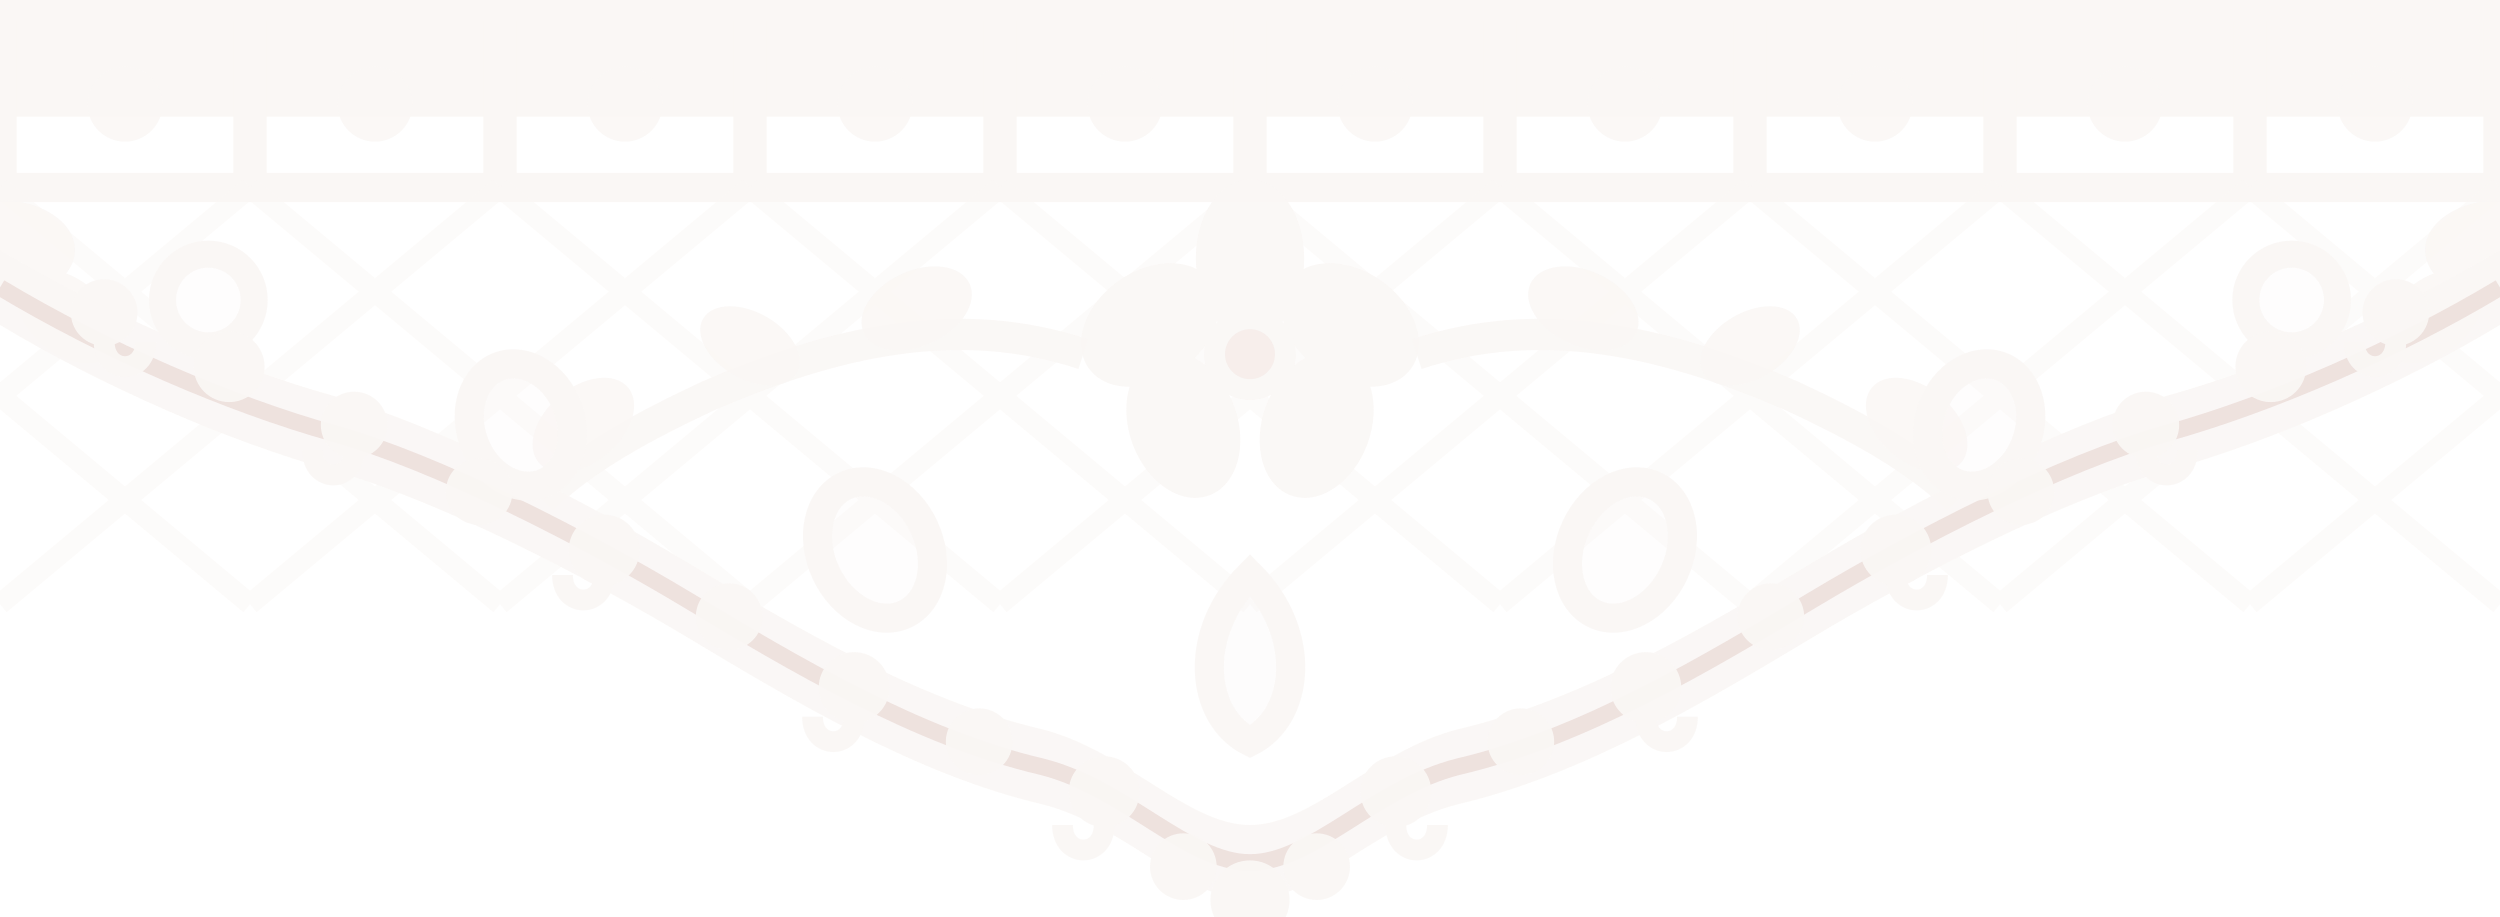
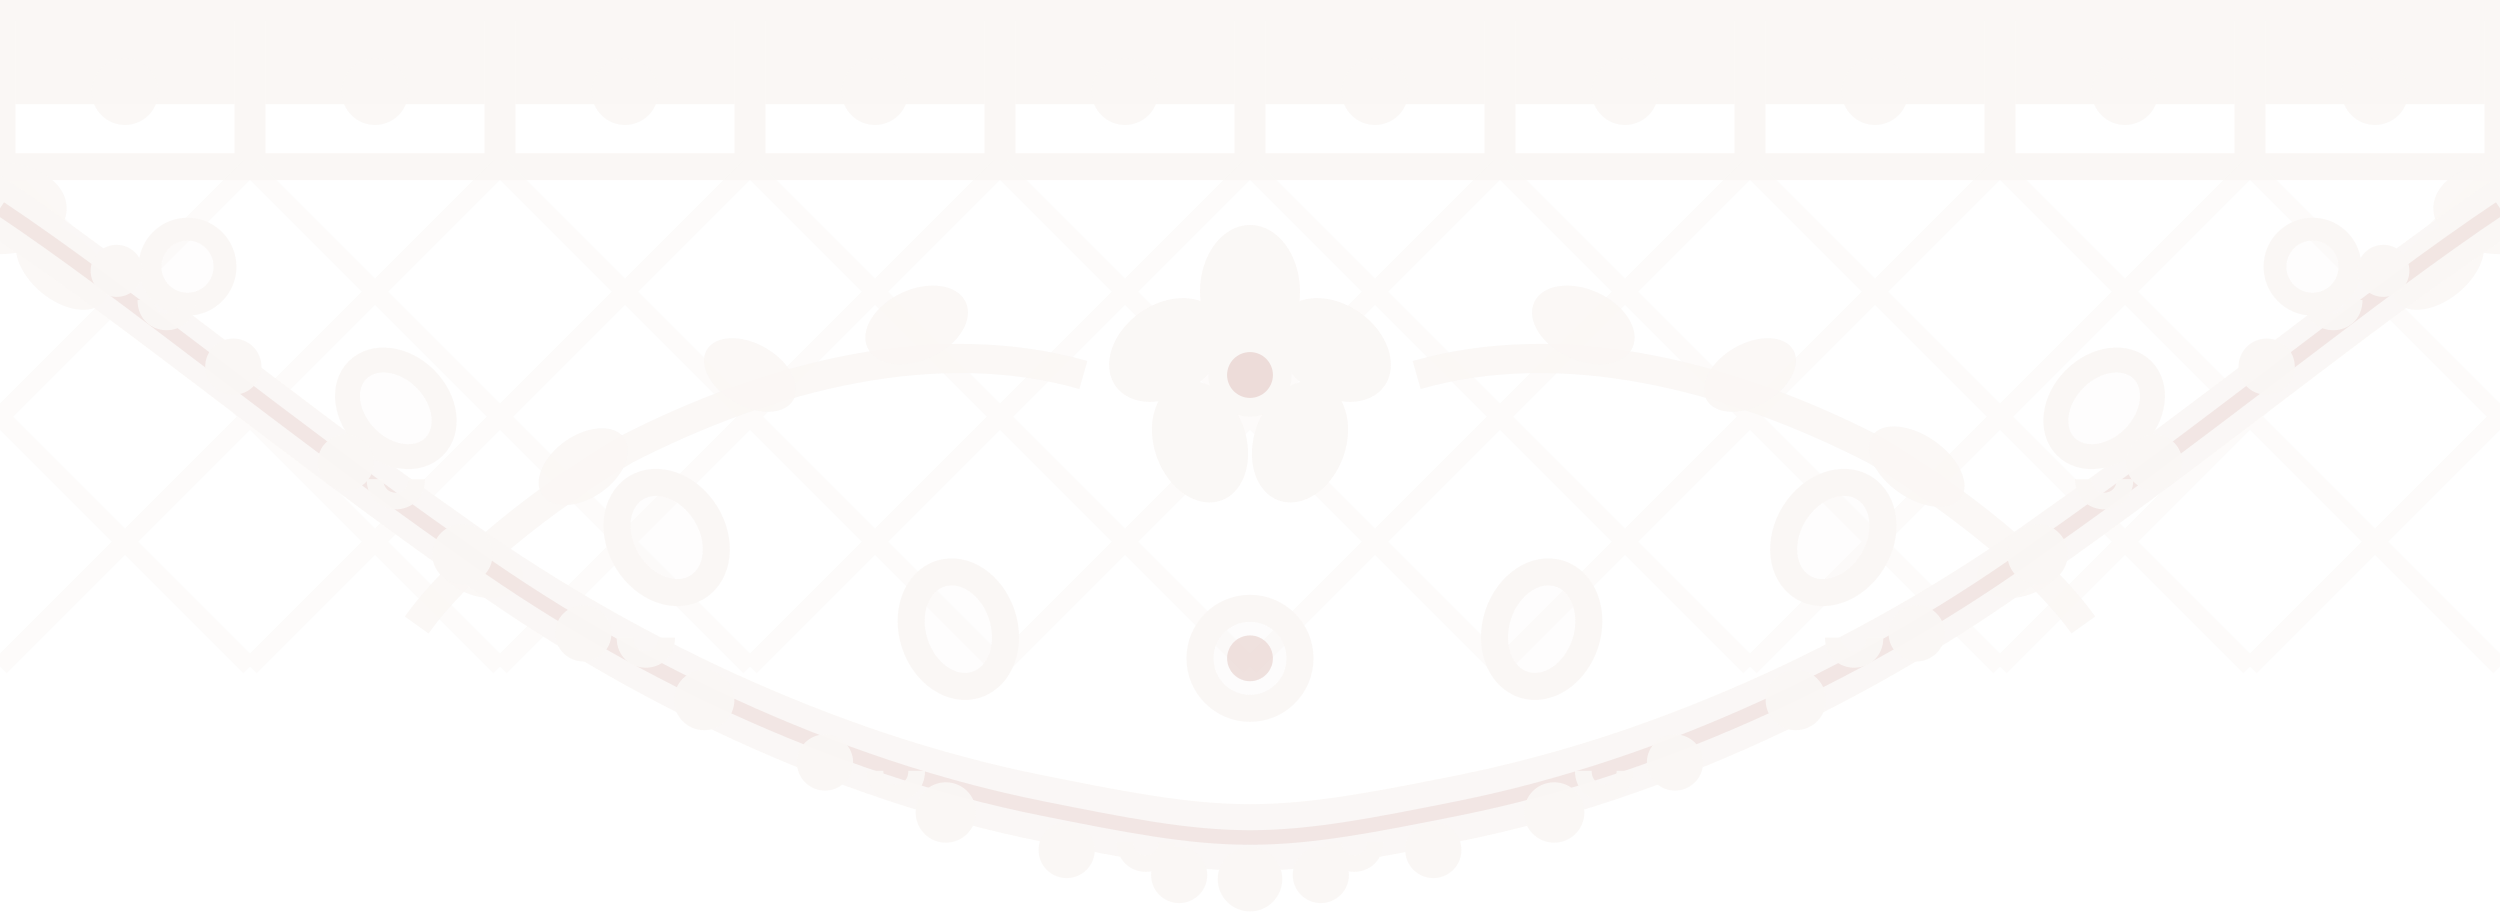
<svg xmlns="http://www.w3.org/2000/svg" width="60" height="22" viewBox="0 0 60 22" fill="none">
-   <path d="M0 0 H60 V2.5 H0 Z" fill="#FAF7F5" />
-   <line x1="0" y1="2.5" x2="60" y2="2.5" stroke="#FAF7F5" stroke-width="0.6" />
-   <g fill="none" stroke="#FAF7F5" stroke-width="0.75" opacity="0.95">
-     <line x1="0" y1="0.5" x2="0" y2="4.5" stroke-width="0.8" />
-     <line x1="6" y1="0.5" x2="6" y2="4.5" stroke-width="0.8" />
-     <line x1="12" y1="0.5" x2="12" y2="4.5" stroke-width="0.8" />
-     <line x1="18" y1="0.5" x2="18" y2="4.5" stroke-width="0.8" />
-     <line x1="24" y1="0.5" x2="24" y2="4.5" stroke-width="0.8" />
-     <line x1="30" y1="0.5" x2="30" y2="4.5" stroke-width="0.8" />
-     <line x1="36" y1="0.5" x2="36" y2="4.5" stroke-width="0.8" />
-     <line x1="42" y1="0.5" x2="42" y2="4.5" stroke-width="0.8" />
-     <line x1="48" y1="0.5" x2="48" y2="4.5" stroke-width="0.8" />
-     <line x1="54" y1="0.5" x2="54" y2="4.5" stroke-width="0.8" />
-     <line x1="60" y1="0.5" x2="60" y2="4.5" stroke-width="0.8" />
-     <line x1="0" y1="4.5" x2="60" y2="4.5" stroke-width="0.7" />
+   <path d="M0 0 H60 V2.2 H0 Z" fill="#FAF7F5" />
+   <line x1="0" y1="2.2" x2="60" y2="2.2" stroke="#FAF7F5" stroke-width="0.6" />
+   <g fill="none" stroke="#FAF7F5" stroke-width="0.7" opacity="0.95">
+     <line x1="0" y1="0.5" x2="0" y2="4" stroke-width="0.75" />
+     <line x1="6" y1="0.5" x2="6" y2="4" stroke-width="0.75" />
+     <line x1="12" y1="0.5" x2="12" y2="4" stroke-width="0.75" />
+     <line x1="18" y1="0.5" x2="18" y2="4" stroke-width="0.75" />
+     <line x1="24" y1="0.5" x2="24" y2="4" stroke-width="0.75" />
+     <line x1="30" y1="0.5" x2="30" y2="4" stroke-width="0.75" />
+     <line x1="36" y1="0.5" x2="36" y2="4" stroke-width="0.75" />
+     <line x1="42" y1="0.5" x2="42" y2="4" stroke-width="0.75" />
+     <line x1="48" y1="0.5" x2="48" y2="4" stroke-width="0.75" />
+     <line x1="54" y1="0.5" x2="54" y2="4" stroke-width="0.75" />
+     <line x1="60" y1="0.5" x2="60" y2="4" stroke-width="0.75" />
+     <line x1="0" y1="4" x2="60" y2="4" stroke-width="0.65" />
  </g>
  <g fill="#FAF7F5" opacity="0.85">
-     <circle cx="3" cy="2.5" r="0.9" />
-     <circle cx="9" cy="2.5" r="0.9" />
-     <circle cx="15" cy="2.5" r="0.9" />
-     <circle cx="21" cy="2.5" r="0.9" />
-     <circle cx="27" cy="2.5" r="0.9" />
-     <circle cx="33" cy="2.5" r="0.9" />
-     <circle cx="39" cy="2.5" r="0.9" />
-     <circle cx="45" cy="2.5" r="0.9" />
-     <circle cx="51" cy="2.5" r="0.9" />
-     <circle cx="57" cy="2.5" r="0.9" />
+     <circle cx="3" cy="2.2" r="0.8" />
+     <circle cx="9" cy="2.2" r="0.8" />
+     <circle cx="15" cy="2.2" r="0.8" />
+     <circle cx="21" cy="2.2" r="0.8" />
+     <circle cx="27" cy="2.2" r="0.8" />
+     <circle cx="33" cy="2.2" r="0.8" />
+     <circle cx="39" cy="2.2" r="0.8" />
+     <circle cx="45" cy="2.2" r="0.8" />
+     <circle cx="51" cy="2.2" r="0.8" />
+     <circle cx="57" cy="2.2" r="0.8" />
  </g>
-   <g stroke="#FAF7F5" stroke-width="0.5" opacity="0.55">
-     <path d="M-6 4.5 L6 14.5 M0 4.5 L12 14.5 M6 4.5 L18 14.5 M12 4.5 L24 14.5 M18 4.5 L30 14.5 M24 4.5 L36 14.5 M30 4.5 L42 14.5 M36 4.5 L48 14.5 M42 4.5 L54 14.5 M48 4.5 L60 14.5 M54 4.5 L66 14.5" />
-     <path d="M6 4.5 L-6 14.5 M12 4.5 L0 14.5 M18 4.5 L6 14.5 M24 4.5 L12 14.5 M30 4.5 L18 14.5 M36 4.5 L24 14.5 M42 4.5 L30 14.5 M48 4.5 L36 14.5 M54 4.5 L42 14.5 M60 4.5 L48 14.5 M66 4.5 L54 14.5" />
+   <g stroke="#FAF7F5" stroke-width="0.45" opacity="0.48">
+     <path d="M-6 4 L6 16 M0 4 L12 16 M6 4 L18 16 M12 4 L24 16 M18 4 L30 16 M24 4 L36 16 M30 4 L42 16 M36 4 L48 16 M42 4 L54 16 M48 4 L60 16 M54 4 L66 16" />
+     <path d="M6 4 L-6 16 M12 4 L0 16 M18 4 L6 16 M24 4 L12 16 M30 4 L18 16 M36 4 L24 16 M42 4 L30 16 M48 4 L36 16 M54 4 L42 16 M60 4 L48 16 M66 4 L54 16" />
  </g>
  <g fill="#FAF7F5" opacity="0.92">
-     <ellipse cx="30" cy="6.2" rx="1.3" ry="1.9" />
-     <ellipse cx="32.4" cy="7.8" rx="1.8" ry="1.3" transform="rotate(35 32.4 7.8)" />
-     <ellipse cx="31.6" cy="10.2" rx="1.8" ry="1.3" transform="rotate(110 31.6 10.2)" />
-     <ellipse cx="28.4" cy="10.2" rx="1.8" ry="1.3" transform="rotate(-110 28.4 10.2)" />
-     <ellipse cx="27.6" cy="7.8" rx="1.8" ry="1.3" transform="rotate(-35 27.6 7.8)" />
-     <circle cx="30" cy="8.5" r="1.1" fill="#FAF7F5" />
+     <ellipse cx="30" cy="7" rx="1.2" ry="1.6" />
+     <ellipse cx="32" cy="8.4" rx="1.5" ry="1.1" transform="rotate(35 32 8.4)" />
+     <ellipse cx="31.2" cy="10.6" rx="1.5" ry="1.1" transform="rotate(110 31.2 10.6)" />
+     <ellipse cx="28.8" cy="10.6" rx="1.5" ry="1.1" transform="rotate(-110 28.8 10.6)" />
+     <ellipse cx="28" cy="8.4" rx="1.5" ry="1.1" transform="rotate(-35 28 8.4)" />
+     <circle cx="30" cy="9" r="1.0" fill="#FAF7F5" />
  </g>
-   <circle cx="30" cy="8.5" r="0.6" fill="#F6EDEA" opacity="0.9" />
-   <g stroke="#FAF7F5" stroke-width="0.75" fill="none" opacity="0.9">
-     <path d="M26 8.5 C23 7.5, 20 8.2, 17 9.5 C15.5 10.2, 14 11, 13 12" />
+   <circle cx="30" cy="9" r="0.55" fill="#EBD9D6" opacity="0.9" />
+   <g stroke="#FAF7F5" stroke-width="0.7" fill="none" opacity="0.88">
+     <path d="M26 9 C22.5 8, 18.5 9, 15 10.8 C13 12, 11 13.6, 10 15" />
  </g>
  <g fill="#FAF7F5" opacity="0.88">
-     <ellipse cx="22" cy="7.4" rx="1.4" ry="0.9" transform="rotate(-25 22 7.4)" />
-     <ellipse cx="18" cy="8.3" rx="1.3" ry="0.8" transform="rotate(30 18 8.3)" />
-     <ellipse cx="14" cy="10.2" rx="1.4" ry="0.9" transform="rotate(-40 14 10.2)" />
+     <ellipse cx="22" cy="7.8" rx="1.3" ry="0.85" transform="rotate(-25 22 7.8)" />
+     <ellipse cx="18" cy="9" rx="1.2" ry="0.75" transform="rotate(30 18 9)" />
+     <ellipse cx="14" cy="11.2" rx="1.2" ry="0.75" transform="rotate(-35 14 11.2)" />
+     <ellipse cx="11.5" cy="13.6" rx="1.1" ry="0.7" transform="rotate(20 11.5 13.6)" />
  </g>
-   <g stroke="#FAF7F5" stroke-width="0.75" fill="none" opacity="0.9">
-     <path d="M34 8.5 C37 7.5, 40 8.2, 43 9.5 C44.5 10.2, 46 11, 47 12" />
+   <g stroke="#FAF7F5" stroke-width="0.7" fill="none" opacity="0.88">
+     <path d="M34 9 C37.5 8, 41.5 9, 45 10.8 C47 12, 49 13.6, 50 15" />
  </g>
  <g fill="#FAF7F5" opacity="0.88">
-     <ellipse cx="38" cy="7.4" rx="1.4" ry="0.9" transform="rotate(25 38 7.4)" />
-     <ellipse cx="42" cy="8.3" rx="1.3" ry="0.8" transform="rotate(-30 42 8.3)" />
-     <ellipse cx="46" cy="10.2" rx="1.4" ry="0.9" transform="rotate(40 46 10.2)" />
+     <ellipse cx="38" cy="7.8" rx="1.3" ry="0.85" transform="rotate(25 38 7.8)" />
+     <ellipse cx="42" cy="9" rx="1.2" ry="0.75" transform="rotate(-30 42 9)" />
+     <ellipse cx="46" cy="11.2" rx="1.3" ry="0.75" transform="rotate(35 46 11.2)" />
+     <ellipse cx="48.5" cy="13.6" rx="1.1" ry="0.7" transform="rotate(-20 48.5 13.6)" />
  </g>
  <g fill="#FAF7F5" opacity="0.88">
-     <ellipse cx="0" cy="6" rx="1.8" ry="1.2" />
-     <ellipse cx="1.6" cy="7.6" rx="1.4" ry="0.9" transform="rotate(40 1.6 7.6)" />
-     <ellipse cx="60" cy="6" rx="1.8" ry="1.2" />
-     <ellipse cx="58.4" cy="7.6" rx="1.4" ry="0.9" transform="rotate(-40 58.4 7.6)" />
+     <ellipse cx="0" cy="5" rx="1.6" ry="1.1" />
+     <ellipse cx="1.5" cy="6.4" rx="1.3" ry="0.8" transform="rotate(40 1.5 6.4)" />
+     <ellipse cx="60" cy="5" rx="1.6" ry="1.1" />
+     <ellipse cx="58.5" cy="6.4" rx="1.3" ry="0.8" transform="rotate(-40 58.5 6.4)" />
  </g>
-   <path d="M0 6            C2.5 7.5, 5.5 8.8, 8 9.5            C10.5 10.2, 14 12, 16.5 13.5            C19 15, 22 16.8, 25 17.5            C27 18, 28.5 19.8, 30 19.8            C31.5 19.8, 33 18, 35 17.5            C38 16.8, 41 15, 43.5 13.5            C46 12, 49.5 10.2, 52 9.5            C54.5 8.8, 57.5 7.5, 60 6            L60 7.8            C57.5 9.3, 54.5 10.6, 52 11.3            C49.5 12, 46 13.8, 43.5 15.3            C41 16.8, 38 18.6, 35 19.3            C33 19.8, 31.5 21.6, 30 21.6            C28.5 21.6, 27 19.8, 25 19.3            C22 18.6, 19 16.8, 16.5 15.3            C14 13.8, 10.5 12, 8 11.3            C5.5 10.6, 2.5 9.3, 0 7.8            Z" fill="#FAF7F5" opacity="0.94" />
-   <path d="M0 6.9            C2.5 8.4, 5.5 9.7, 8 10.4            C10.5 11.1, 14 12.9, 16.5 14.4            C19 15.9, 22 17.7, 25 18.4            C27 18.9, 28.5 20.7, 30 20.7            C31.5 20.7, 33 18.9, 35 18.4            C38 17.7, 41 15.9, 43.5 14.4            C46 12.9, 49.5 11.1, 52 10.4            C54.5 9.7, 57.5 8.4, 60 6.9" stroke="#E6D3CE" stroke-width="0.4" fill="none" opacity="0.6" />
-   <g fill="none" stroke="#FAF7F5" stroke-width="0.75" opacity="0.95">
-     <path d="M30 13.8 C28.6 15.2, 28.8 17.2, 30 17.8 C31.2 17.2, 31.4 15.2, 30 13.8 Z" fill="#FAF7F5" fill-opacity="0.25" stroke="#FAF7F5" stroke-width="0.7" />
-     <ellipse cx="21" cy="13.2" rx="1.3" ry="1.7" transform="rotate(-25 21 13.2)" stroke="#FAF7F5" stroke-width="0.7" fill="#FAF7F5" fill-opacity="0.2" />
-     <ellipse cx="39" cy="13.2" rx="1.3" ry="1.7" transform="rotate(25 39 13.2)" stroke="#FAF7F5" stroke-width="0.7" fill="#FAF7F5" fill-opacity="0.2" />
-     <ellipse cx="12.5" cy="10.2" rx="1.2" ry="1.5" transform="rotate(-20 12.5 10.2)" stroke="#FAF7F5" stroke-width="0.7" fill="#FAF7F5" fill-opacity="0.2" />
-     <ellipse cx="47.5" cy="10.2" rx="1.2" ry="1.5" transform="rotate(20 47.5 10.2)" stroke="#FAF7F5" stroke-width="0.7" fill="#FAF7F5" fill-opacity="0.2" />
-     <circle cx="5" cy="7.2" r="1.1" stroke="#FAF7F5" stroke-width="0.65" fill="#FAF7F5" fill-opacity="0.2" />
-     <circle cx="55" cy="7.2" r="1.1" stroke="#FAF7F5" stroke-width="0.65" fill="#FAF7F5" fill-opacity="0.2" />
+   <path d="M0 4.2            C3 6.2, 7 9.5, 11 12.3            C15 15.2, 20 17.6, 25 18.6            C27 19, 28.5 19.3, 30 19.3            C31.5 19.3, 33 19, 35 18.6            C40 17.6, 45 15.2, 49 12.3            C53 9.5, 57 6.2, 60 4.2            L60 5.8            C57 7.8, 53 11.1, 49 13.9            C45 16.8, 40 19.2, 35 20.2            C33 20.6, 31.5 20.9, 30 20.9            C28.5 20.9, 27 20.6, 25 20.2            C20 19.2, 15 16.8, 11 13.9            C7 11.1, 3 7.8, 0 5.8            Z" fill="#FAF7F5" opacity="0.94" />
+   <path d="M0 5            C3 7, 7 10.3, 11 13.1            C15 16, 20 18.4, 25 19.4            C27 19.8, 28.5 20.1, 30 20.1            C31.5 20.1, 33 19.8, 35 19.4            C40 18.4, 45 16, 49 13.1            C53 10.3, 57 7, 60 5" stroke="#EBD9D6" stroke-width="0.35" fill="none" opacity="0.55" />
+   <g fill="none" stroke="#FAF7F5" stroke-width="0.7" opacity="0.95">
+     <circle cx="30" cy="15.8" r="1.2" fill="#FAF7F5" fill-opacity="0.25" stroke="#FAF7F5" stroke-width="0.65" />
+     <circle cx="30" cy="15.8" r="0.55" fill="#EBD9D6" stroke="none" opacity="0.8" />
+     <ellipse cx="23" cy="15.1" rx="1.1" ry="1.4" transform="rotate(-18 23 15.1)" stroke="#FAF7F5" stroke-width="0.65" fill="#FAF7F5" fill-opacity="0.2" />
+     <ellipse cx="37" cy="15.1" rx="1.1" ry="1.4" transform="rotate(18 37 15.1)" stroke="#FAF7F5" stroke-width="0.65" fill="#FAF7F5" fill-opacity="0.2" />
+     <ellipse cx="16" cy="12.9" rx="1.1" ry="1.4" transform="rotate(-32 16 12.9)" stroke="#FAF7F5" stroke-width="0.65" fill="#FAF7F5" fill-opacity="0.2" />
+     <ellipse cx="44" cy="12.9" rx="1.1" ry="1.4" transform="rotate(32 44 12.9)" stroke="#FAF7F5" stroke-width="0.65" fill="#FAF7F5" fill-opacity="0.2" />
+     <ellipse cx="9.5" cy="9.8" rx="1.0" ry="1.3" transform="rotate(-45 9.5 9.8)" stroke="#FAF7F5" stroke-width="0.6" fill="#FAF7F5" fill-opacity="0.2" />
+     <ellipse cx="50.5" cy="9.8" rx="1.0" ry="1.3" transform="rotate(45 50.5 9.8)" stroke="#FAF7F5" stroke-width="0.6" fill="#FAF7F5" fill-opacity="0.2" />
+     <circle cx="4.5" cy="6.4" r="0.9" stroke="#FAF7F5" stroke-width="0.55" fill="#FAF7F5" fill-opacity="0.2" />
+     <circle cx="55.5" cy="6.4" r="0.9" stroke="#FAF7F5" stroke-width="0.55" fill="#FAF7F5" fill-opacity="0.2" />
  </g>
-   <g fill="#FAF7F5" stroke="#FAF7F5" stroke-width="0.5" opacity="0.95">
-     <circle cx="30" cy="21.6" r="0.7" />
-     <circle cx="28.4" cy="20.8" r="0.55" />
-     <circle cx="31.6" cy="20.8" r="0.55" />
-     <circle cx="26.5" cy="19" r="0.6" />
-     <circle cx="23.5" cy="17.8" r="0.55" />
-     <circle cx="20.5" cy="16.5" r="0.6" />
-     <circle cx="33.5" cy="19" r="0.6" />
-     <circle cx="36.5" cy="17.8" r="0.55" />
-     <circle cx="39.5" cy="16.5" r="0.6" />
-     <circle cx="17.5" cy="14.8" r="0.55" />
-     <circle cx="14.5" cy="13.2" r="0.6" />
-     <circle cx="11.5" cy="11.8" r="0.55" />
-     <circle cx="42.5" cy="14.8" r="0.55" />
-     <circle cx="45.5" cy="13.2" r="0.6" />
-     <circle cx="48.5" cy="11.8" r="0.55" />
-     <circle cx="8.5" cy="10.2" r="0.55" />
-     <circle cx="5.5" cy="8.8" r="0.6" />
-     <circle cx="2.5" cy="7.5" r="0.55" />
-     <circle cx="51.5" cy="10.2" r="0.55" />
-     <circle cx="54.5" cy="8.8" r="0.6" />
-     <circle cx="57.5" cy="7.5" r="0.55" />
-     <path d="M2.5 8.2 C2.5 9, 3.5 9, 3.5 8.2" fill="none" stroke-width="0.5" />
-     <path d="M7.5 10.8 C7.5 11.6, 8.5 11.6, 8.5 10.8" fill="none" stroke-width="0.5" />
-     <path d="M13.5 13.8 C13.5 14.6, 14.5 14.6, 14.5 13.8" fill="none" stroke-width="0.5" />
-     <path d="M19.5 17.2 C19.5 18, 20.5 18, 20.5 17.2" fill="none" stroke-width="0.5" />
-     <path d="M25.5 19.8 C25.5 20.6, 26.5 20.6, 26.5 19.8" fill="none" stroke-width="0.5" />
-     <path d="M33.5 19.8 C33.5 20.6, 34.5 20.6, 34.5 19.8" fill="none" stroke-width="0.5" />
-     <path d="M39.5 17.2 C39.5 18, 40.5 18, 40.5 17.2" fill="none" stroke-width="0.5" />
-     <path d="M45.5 13.8 C45.5 14.6, 46.5 14.6, 46.5 13.8" fill="none" stroke-width="0.5" />
-     <path d="M51.5 10.8 C51.5 11.6, 52.5 11.6, 52.5 10.8" fill="none" stroke-width="0.5" />
-     <path d="M56.5 8.2 C56.5 9, 57.5 9, 57.5 8.2" fill="none" stroke-width="0.5" />
+   <g fill="#FAF7F5" stroke="#FAF7F5" stroke-width="0.45" opacity="0.95">
+     <circle cx="30" cy="21.1" r="0.55" />
+     <circle cx="28.3" cy="21.0" r="0.45" />
+     <circle cx="31.7" cy="21.0" r="0.45" />
+     <circle cx="25.6" cy="20.4" r="0.45" />
+     <circle cx="22.7" cy="19.5" r="0.5" />
+     <circle cx="19.8" cy="18.3" r="0.45" />
+     <circle cx="16.9" cy="16.8" r="0.5" />
+     <circle cx="14" cy="15.2" r="0.45" />
+     <circle cx="11.1" cy="13.3" r="0.5" />
+     <circle cx="8.3" cy="11.1" r="0.45" />
+     <circle cx="5.6" cy="8.8" r="0.45" />
+     <circle cx="2.8" cy="6.5" r="0.4" />
+     <circle cx="34.4" cy="20.4" r="0.45" />
+     <circle cx="37.3" cy="19.5" r="0.5" />
+     <circle cx="40.2" cy="18.3" r="0.45" />
+     <circle cx="43.1" cy="16.8" r="0.5" />
+     <circle cx="46" cy="15.2" r="0.45" />
+     <circle cx="48.9" cy="13.3" r="0.5" />
+     <circle cx="51.7" cy="11.1" r="0.45" />
+     <circle cx="54.4" cy="8.8" r="0.45" />
+     <circle cx="57.2" cy="6.5" r="0.4" />
+     <path d="M3.5 7.2 C3.5 7.9, 4.5 7.9, 4.5 7.2" fill="none" stroke-width="0.4" />
+     <path d="M9 11.5 C9 12.2, 10 12.2, 10 11.5" fill="none" stroke-width="0.4" />
+     <path d="M15 15.3 C15 16, 16 16, 16 15.3" fill="none" stroke-width="0.4" />
+     <path d="M21 18.5 C21 19.2, 22 19.2, 22 18.5" fill="none" stroke-width="0.4" />
+     <path d="M27 20.2 C27 20.9, 28 20.9, 28 20.2" fill="none" stroke-width="0.4" />
+     <path d="M32 20.2 C32 20.9, 33 20.9, 33 20.2" fill="none" stroke-width="0.4" />
+     <path d="M38 18.5 C38 19.2, 39 19.2, 39 18.5" fill="none" stroke-width="0.4" />
+     <path d="M44 15.3 C44 16, 45 16, 45 15.3" fill="none" stroke-width="0.4" />
+     <path d="M50 11.5 C50 12.2, 51 12.2, 51 11.5" fill="none" stroke-width="0.4" />
+     <path d="M55.5 7.2 C55.5 7.9, 56.5 7.9, 56.5 7.2" fill="none" stroke-width="0.4" />
  </g>
</svg>
